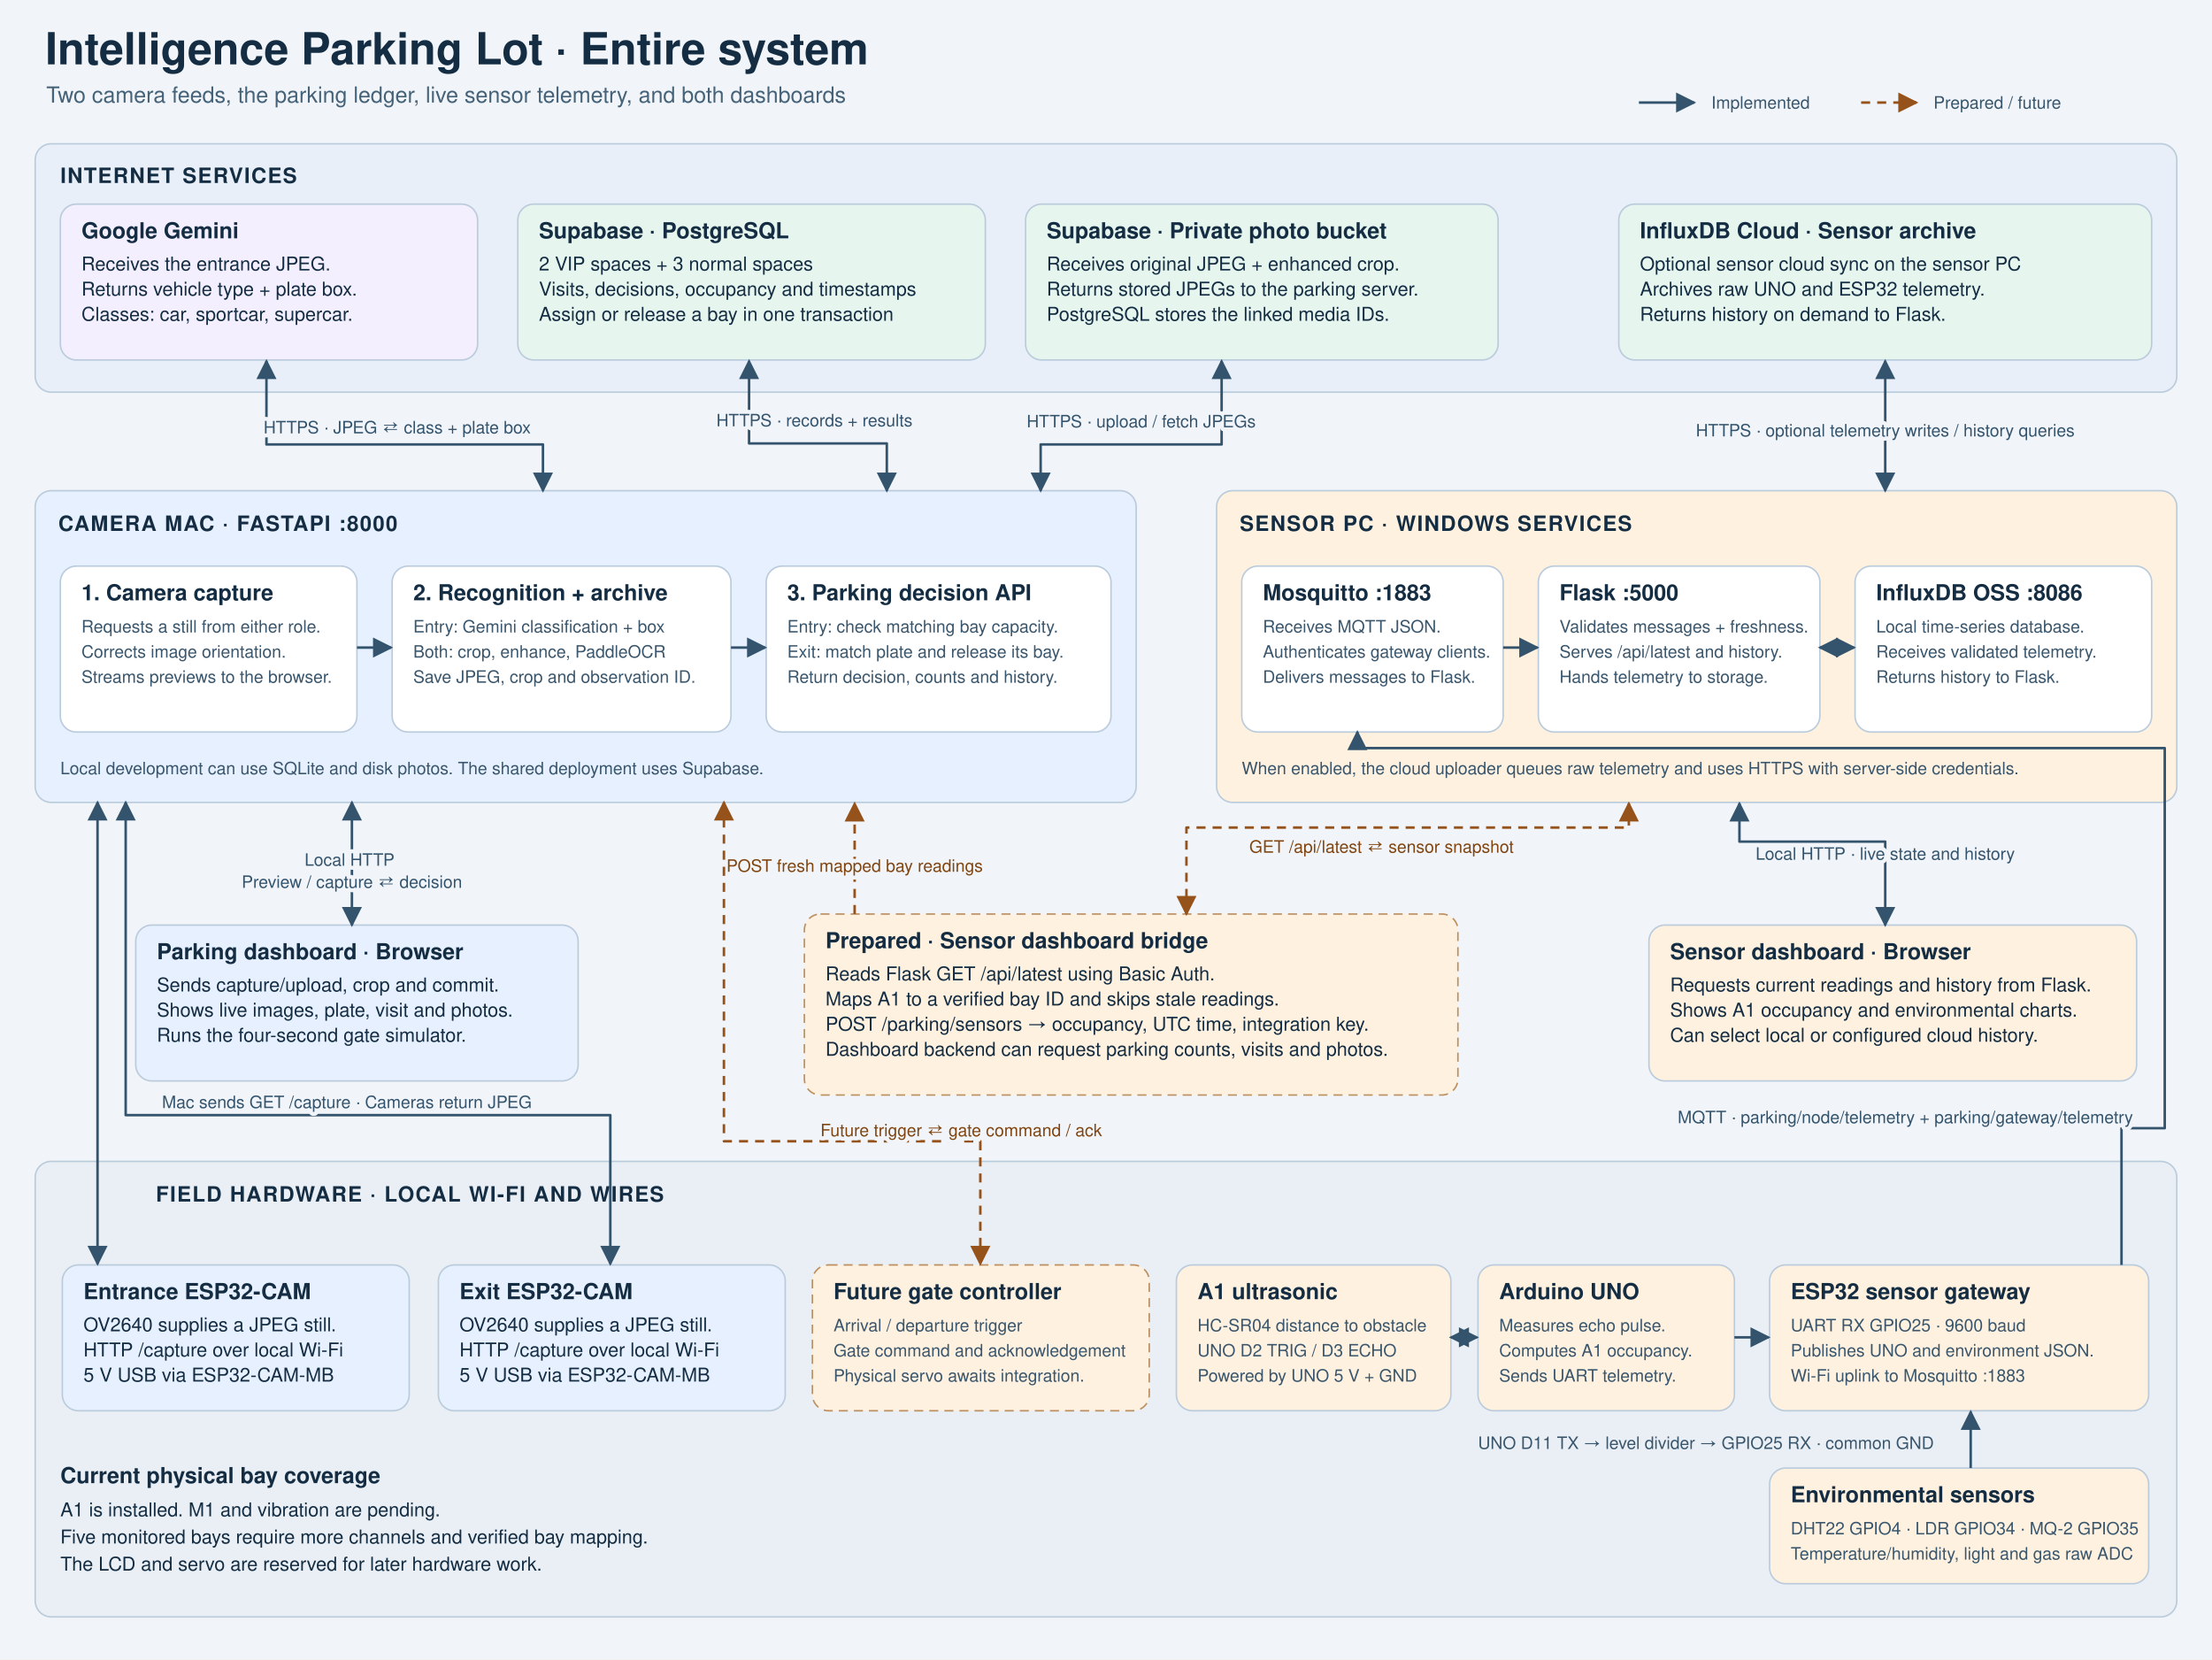
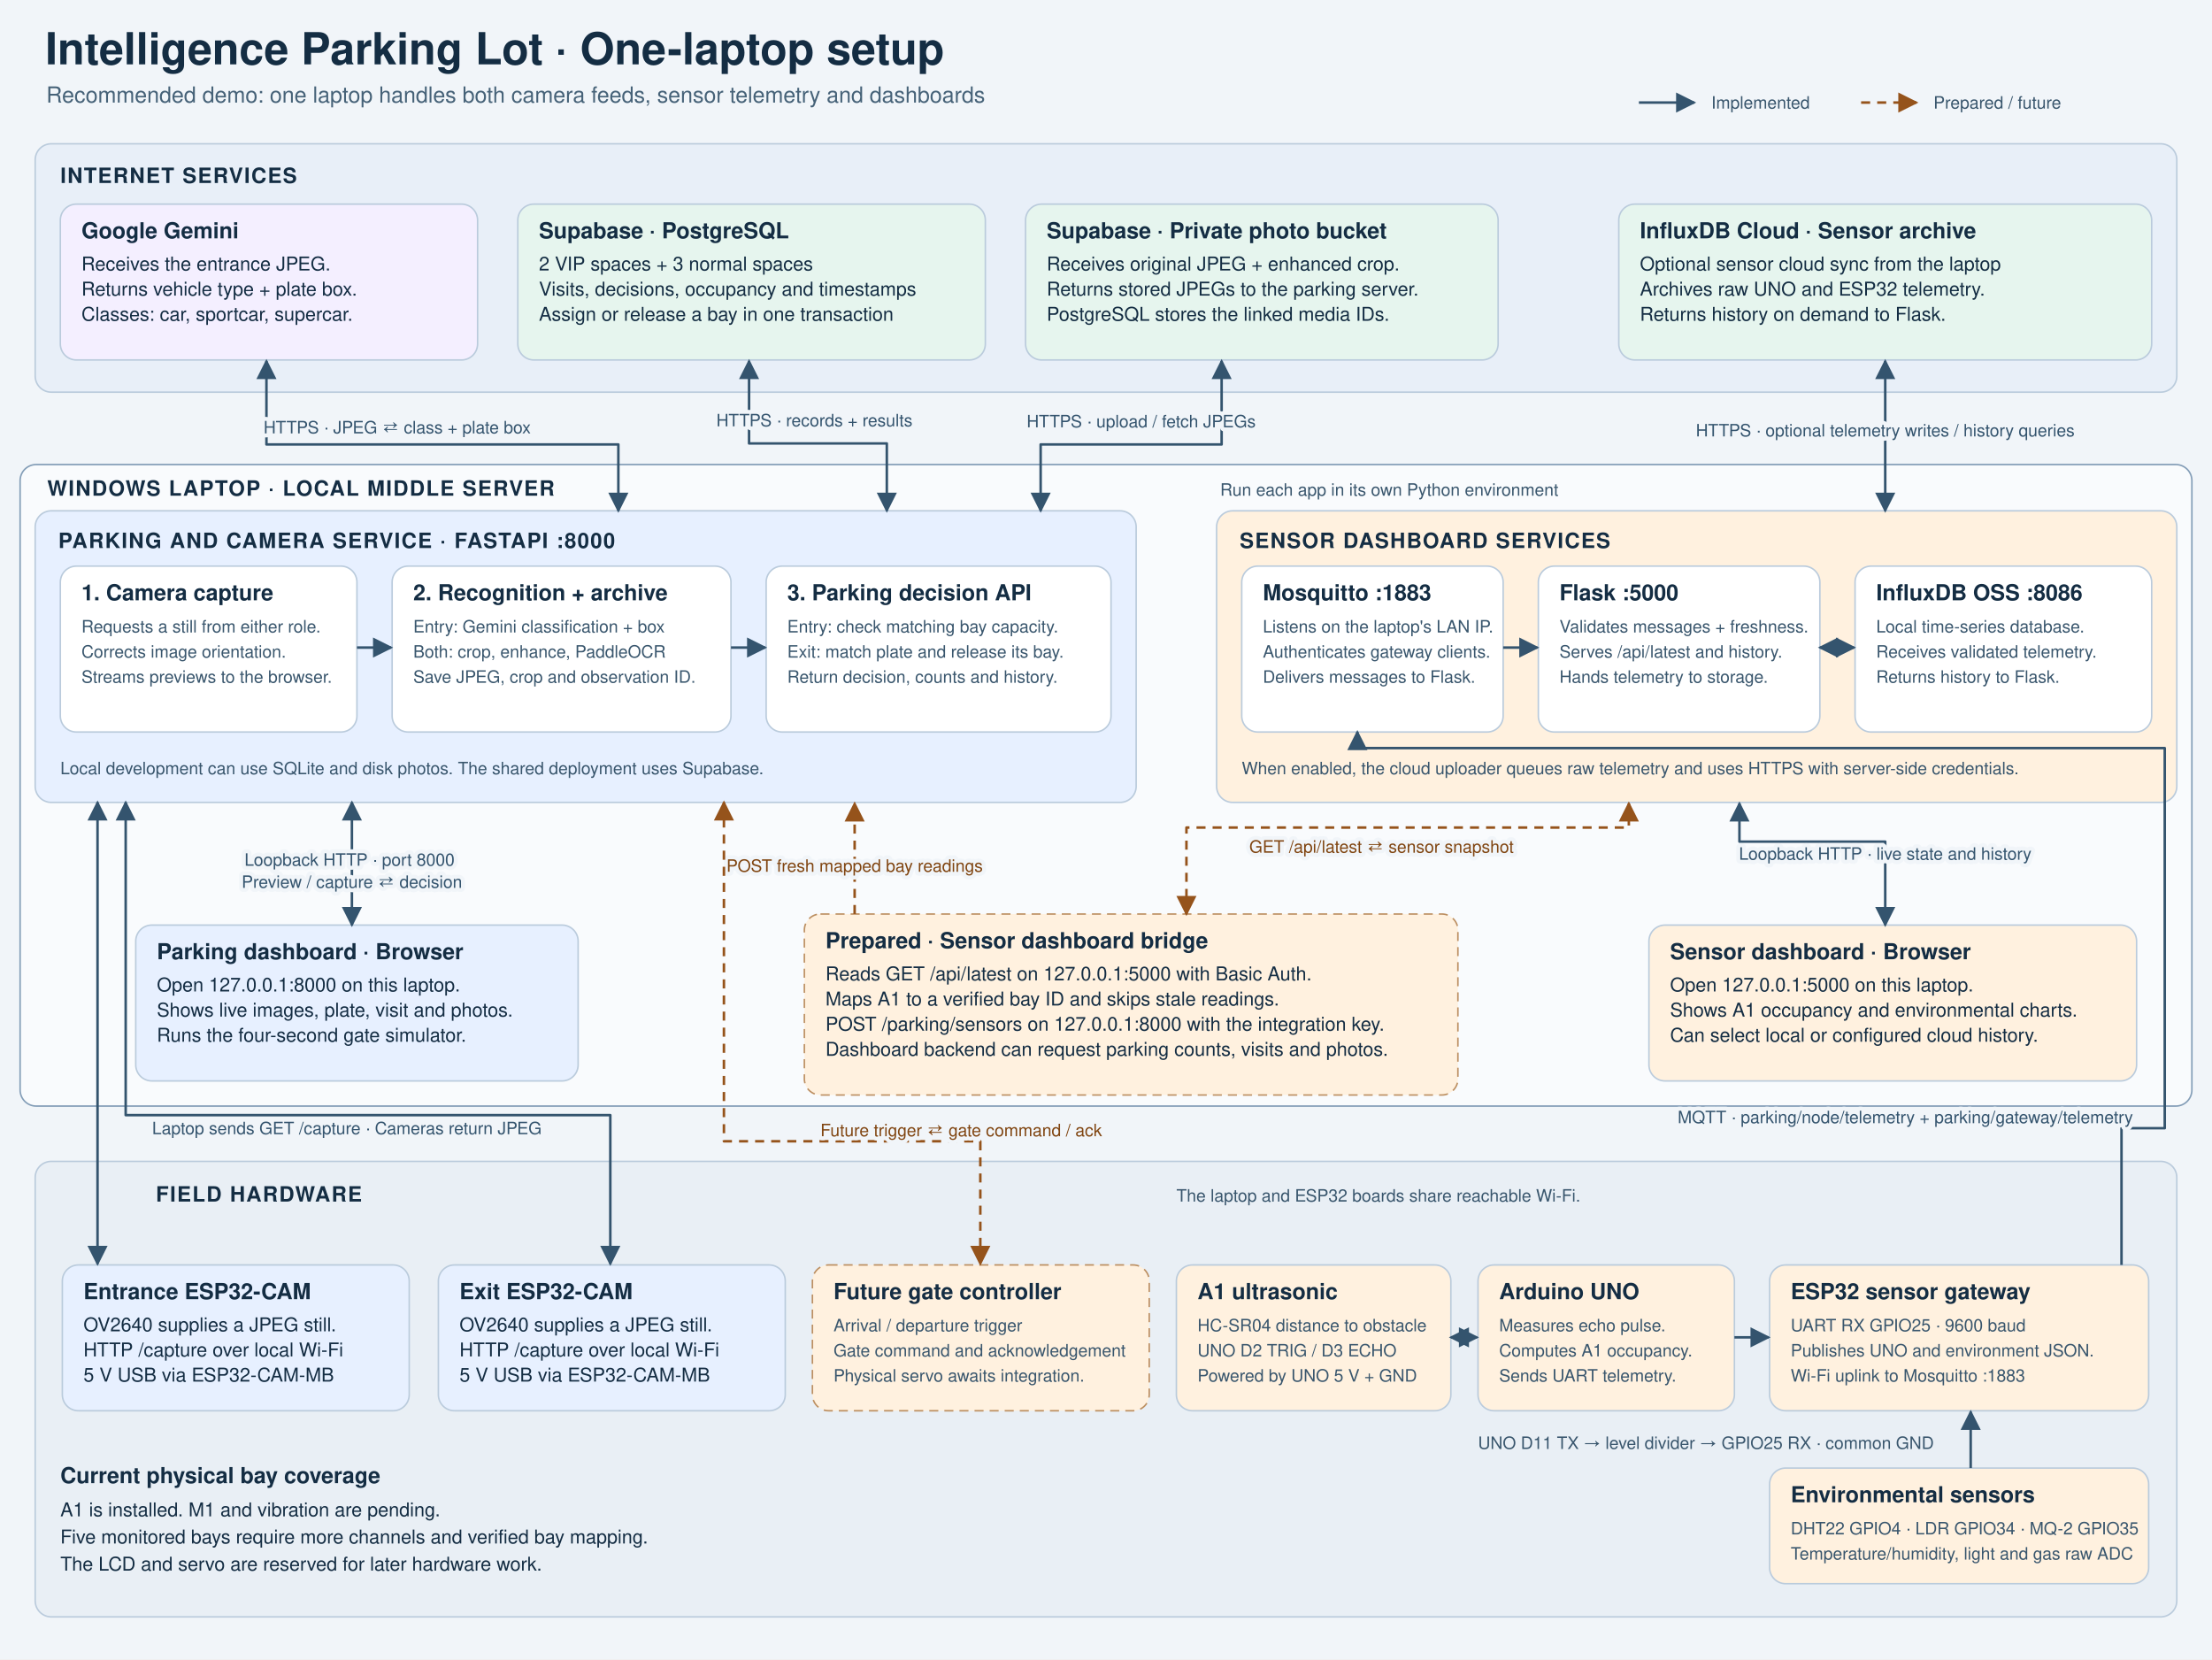
<svg xmlns="http://www.w3.org/2000/svg" width="2200" height="1650" viewBox="0 0 2200 1650">
  <defs>
    <marker id="arrow" viewBox="0 0 10 10" refX="9" refY="5" markerWidth="8" markerHeight="8" orient="auto-start-reverse">
      <path d="M0 0 L10 5 L0 10z" fill="#34546e" />
    </marker>
    <marker id="pending" viewBox="0 0 10 10" refX="9" refY="5" markerWidth="8" markerHeight="8" orient="auto-start-reverse">
      <path d="M0 0 L10 5 L0 10z" fill="#95531b" />
    </marker>
  </defs>
  <rect width="2200" height="1650" fill="#f1f5f9" />
  <style>
  text{font-family:Helvetica,Arial,sans-serif;fill:#142d43}
  .title{font-size:44px;font-weight:700}.subtitle{font-size:22px;fill:#466278}
  .section{font-size:21px;font-weight:700;letter-spacing:1.2px}
  .head{font-size:22px;font-weight:700}.body{font-size:19px}
  .small{font-size:17px;fill:#39566d}
  .label,.pending-label{font-size:17px;paint-order:stroke;stroke:#f1f5f9;stroke-width:8px;stroke-linejoin:round}
  .label{fill:#34546e}.pending-label{fill:#804511}
</style>
  <text x="45" y="64" class="title" text-anchor="start">
-     <tspan x="45" dy="0">Intelligence Parking Lot · Entire system</tspan>
+     <tspan x="45" dy="0">Intelligence Parking Lot · One-laptop setup</tspan>
  </text>
  <text x="46" y="102" class="subtitle" text-anchor="start">
-     <tspan x="46" dy="0">Two camera feeds, the parking ledger, live sensor telemetry, and both dashboards</tspan>
+     <tspan x="46" dy="0">Recommended demo: one laptop handles both camera feeds, sensor telemetry and dashboards</tspan>
  </text>
  <polyline points="1630,102 1685,102" fill="none" stroke="#34546e" stroke-width="2.5" stroke-linejoin="round" marker-end="url(#arrow)" />
  <text x="1702" y="108" class="small" text-anchor="start">
    <tspan x="1702" dy="0">Implemented</tspan>
  </text>
  <polyline points="1851,102 1906,102" fill="none" stroke="#95531b" stroke-width="2.5" stroke-linejoin="round" marker-end="url(#pending)" stroke-dasharray="9 7" />
  <text x="1923" y="108" class="small" text-anchor="start">
    <tspan x="1923" dy="0">Prepared / future</tspan>
  </text>
  <rect x="35" y="143" width="2130" height="247" rx="16" fill="#e8eff8" stroke="#bacbdc" stroke-width="1.5" />
  <text x="60" y="182" class="section" text-anchor="start">
    <tspan x="60" dy="0">INTERNET SERVICES</tspan>
  </text>
  <rect x="60" y="203" width="415" height="155" rx="16" fill="#f4efff" stroke="#bacbdc" stroke-width="1.5" />
  <text x="81" y="237" class="head" text-anchor="start">
    <tspan x="81" dy="0">Google Gemini</tspan>
  </text>
  <text x="81" y="269" class="body" text-anchor="start">
    <tspan x="81" dy="0">Receives the entrance JPEG.</tspan>
    <tspan x="81" dy="25">Returns vehicle type + plate box.</tspan>
    <tspan x="81" dy="25">Classes: car, sportcar, supercar.</tspan>
  </text>
  <rect x="515" y="203" width="465" height="155" rx="16" fill="#e6f5ee" stroke="#bacbdc" stroke-width="1.5" />
  <text x="536" y="237" class="head" text-anchor="start">
    <tspan x="536" dy="0">Supabase · PostgreSQL</tspan>
  </text>
  <text x="536" y="269" class="body" text-anchor="start">
    <tspan x="536" dy="0">2 VIP spaces + 3 normal spaces</tspan>
    <tspan x="536" dy="25">Visits, decisions, occupancy and timestamps</tspan>
    <tspan x="536" dy="25">Assign or release a bay in one transaction</tspan>
  </text>
  <rect x="1020" y="203" width="470" height="155" rx="16" fill="#e6f5ee" stroke="#bacbdc" stroke-width="1.5" />
  <text x="1041" y="237" class="head" text-anchor="start">
    <tspan x="1041" dy="0">Supabase · Private photo bucket</tspan>
  </text>
  <text x="1041" y="269" class="body" text-anchor="start">
    <tspan x="1041" dy="0">Receives original JPEG + enhanced crop.</tspan>
    <tspan x="1041" dy="25">Returns stored JPEGs to the parking server.</tspan>
    <tspan x="1041" dy="25">PostgreSQL stores the linked media IDs.</tspan>
  </text>
  <rect x="1610" y="203" width="530" height="155" rx="16" fill="#e6f5ee" stroke="#bacbdc" stroke-width="1.5" />
  <text x="1631" y="237" class="head" text-anchor="start">
    <tspan x="1631" dy="0">InfluxDB Cloud · Sensor archive</tspan>
  </text>
  <text x="1631" y="269" class="body" text-anchor="start">
-     <tspan x="1631" dy="0">Optional sensor cloud sync on the sensor PC</tspan>
+     <tspan x="1631" dy="0">Optional sensor cloud sync from the laptop</tspan>
    <tspan x="1631" dy="25">Archives raw UNO and ESP32 telemetry.</tspan>
    <tspan x="1631" dy="25">Returns history on demand to Flask.</tspan>
  </text>
-   <rect x="35" y="488" width="1095" height="310" rx="16" fill="#e7f0ff" stroke="#bacbdc" stroke-width="1.5" />
-   <text x="58" y="528" class="section" text-anchor="start">
-     <tspan x="58" dy="0">CAMERA MAC  ·  FASTAPI  :8000</tspan>
+   <rect x="20" y="462" width="2160" height="638" rx="16" fill="#f9fbfd" stroke="#839db7" stroke-width="1.5" />
+   <text x="47" y="493" class="section" text-anchor="start">
+     <tspan x="47" dy="0">WINDOWS LAPTOP  ·  LOCAL MIDDLE SERVER</tspan>
+   </text>
+   <text x="1550" y="493" class="small" text-anchor="end">
+     <tspan x="1550" dy="0">Run each app in its own Python environment</tspan>
+   </text>
+   <rect x="35" y="508" width="1095" height="290" rx="16" fill="#e7f0ff" stroke="#bacbdc" stroke-width="1.5" />
+   <text x="58" y="545" class="section" text-anchor="start">
+     <tspan x="58" dy="0">PARKING AND CAMERA SERVICE  ·  FASTAPI  :8000</tspan>
  </text>
  <rect x="60" y="563" width="295" height="165" rx="16" fill="#ffffff" stroke="#bacbdc" stroke-width="1.5" />
  <text x="81" y="597" class="head" text-anchor="start">
    <tspan x="81" dy="0">1. Camera capture</tspan>
  </text>
  <text x="81" y="629" class="small" text-anchor="start">
    <tspan x="81" dy="0">Requests a still from either role.</tspan>
    <tspan x="81" dy="25">Corrects image orientation.</tspan>
    <tspan x="81" dy="25">Streams previews to the browser.</tspan>
  </text>
  <rect x="390" y="563" width="337" height="165" rx="16" fill="#ffffff" stroke="#bacbdc" stroke-width="1.5" />
  <text x="411" y="597" class="head" text-anchor="start">
    <tspan x="411" dy="0">2. Recognition + archive</tspan>
  </text>
  <text x="411" y="629" class="small" text-anchor="start">
    <tspan x="411" dy="0">Entry: Gemini classification + box</tspan>
    <tspan x="411" dy="25">Both: crop, enhance, PaddleOCR</tspan>
    <tspan x="411" dy="25">Save JPEG, crop and observation ID.</tspan>
  </text>
  <rect x="762" y="563" width="343" height="165" rx="16" fill="#ffffff" stroke="#bacbdc" stroke-width="1.5" />
  <text x="783" y="597" class="head" text-anchor="start">
    <tspan x="783" dy="0">3. Parking decision API</tspan>
  </text>
  <text x="783" y="629" class="small" text-anchor="start">
    <tspan x="783" dy="0">Entry: check matching bay capacity.</tspan>
    <tspan x="783" dy="25">Exit: match plate and release its bay.</tspan>
    <tspan x="783" dy="25">Return decision, counts and history.</tspan>
  </text>
  <polyline points="355,644 389,644" fill="none" stroke="#34546e" stroke-width="2.5" stroke-linejoin="round" marker-end="url(#arrow)" />
  <polyline points="727,644 761,644" fill="none" stroke="#34546e" stroke-width="2.5" stroke-linejoin="round" marker-end="url(#arrow)" />
  <text x="60" y="770" class="small" text-anchor="start">
    <tspan x="60" dy="0">Local development can use SQLite and disk photos. The shared deployment uses Supabase.</tspan>
  </text>
-   <rect x="1210" y="488" width="955" height="310" rx="16" fill="#fff1df" stroke="#bacbdc" stroke-width="1.5" />
-   <text x="1233" y="528" class="section" text-anchor="start">
-     <tspan x="1233" dy="0">SENSOR PC  ·  WINDOWS SERVICES</tspan>
+   <rect x="1210" y="508" width="955" height="290" rx="16" fill="#fff1df" stroke="#bacbdc" stroke-width="1.5" />
+   <text x="1233" y="545" class="section" text-anchor="start">
+     <tspan x="1233" dy="0">SENSOR DASHBOARD SERVICES</tspan>
  </text>
  <rect x="1235" y="563" width="260" height="165" rx="16" fill="#ffffff" stroke="#bacbdc" stroke-width="1.5" />
  <text x="1256" y="597" class="head" text-anchor="start">
    <tspan x="1256" dy="0">Mosquitto :1883</tspan>
  </text>
  <text x="1256" y="629" class="small" text-anchor="start">
-     <tspan x="1256" dy="0">Receives MQTT JSON.</tspan>
+     <tspan x="1256" dy="0">Listens on the laptop's LAN IP.</tspan>
    <tspan x="1256" dy="25">Authenticates gateway clients.</tspan>
    <tspan x="1256" dy="25">Delivers messages to Flask.</tspan>
  </text>
  <rect x="1530" y="563" width="280" height="165" rx="16" fill="#ffffff" stroke="#bacbdc" stroke-width="1.5" />
  <text x="1551" y="597" class="head" text-anchor="start">
    <tspan x="1551" dy="0">Flask :5000</tspan>
  </text>
  <text x="1551" y="629" class="small" text-anchor="start">
    <tspan x="1551" dy="0">Validates messages + freshness.</tspan>
    <tspan x="1551" dy="25">Serves /api/latest and history.</tspan>
    <tspan x="1551" dy="25">Hands telemetry to storage.</tspan>
  </text>
  <rect x="1845" y="563" width="295" height="165" rx="16" fill="#ffffff" stroke="#bacbdc" stroke-width="1.5" />
  <text x="1866" y="597" class="head" text-anchor="start">
    <tspan x="1866" dy="0">InfluxDB OSS :8086</tspan>
  </text>
  <text x="1866" y="629" class="small" text-anchor="start">
    <tspan x="1866" dy="0">Local time-series database.</tspan>
    <tspan x="1866" dy="25">Receives validated telemetry.</tspan>
    <tspan x="1866" dy="25">Returns history to Flask.</tspan>
  </text>
  <polyline points="1495,644 1529,644" fill="none" stroke="#34546e" stroke-width="2.5" stroke-linejoin="round" marker-end="url(#arrow)" />
  <polyline points="1810,644 1844,644" fill="none" stroke="#34546e" stroke-width="2.5" stroke-linejoin="round" marker-end="url(#arrow)" marker-start="url(#arrow)" />
  <text x="1235" y="770" class="small" text-anchor="start">
    <tspan x="1235" dy="0">When enabled, the cloud uploader queues raw telemetry and uses HTTPS with server-side credentials.</tspan>
  </text>
-   <polyline points="540,488 540,442 265,442 265,359" fill="none" stroke="#34546e" stroke-width="2.5" stroke-linejoin="round" marker-end="url(#arrow)" marker-start="url(#arrow)" />
+   <polyline points="615,508 615,442 265,442 265,359" fill="none" stroke="#34546e" stroke-width="2.5" stroke-linejoin="round" marker-end="url(#arrow)" marker-start="url(#arrow)" />
  <text x="395" y="431" class="label" text-anchor="middle">
    <tspan x="395" dy="0">HTTPS · JPEG ⇄ class + plate box</tspan>
  </text>
-   <polyline points="882,488 882,441 745,441 745,359" fill="none" stroke="#34546e" stroke-width="2.5" stroke-linejoin="round" marker-end="url(#arrow)" marker-start="url(#arrow)" />
+   <polyline points="882,508 882,441 745,441 745,359" fill="none" stroke="#34546e" stroke-width="2.5" stroke-linejoin="round" marker-end="url(#arrow)" marker-start="url(#arrow)" />
  <text x="810" y="424" class="label" text-anchor="middle">
    <tspan x="810" dy="0">HTTPS · records + results</tspan>
  </text>
-   <polyline points="1035,488 1035,442 1215,442 1215,359" fill="none" stroke="#34546e" stroke-width="2.5" stroke-linejoin="round" marker-end="url(#arrow)" marker-start="url(#arrow)" />
+   <polyline points="1035,508 1035,442 1215,442 1215,359" fill="none" stroke="#34546e" stroke-width="2.5" stroke-linejoin="round" marker-end="url(#arrow)" marker-start="url(#arrow)" />
  <text x="1135" y="425" class="label" text-anchor="middle">
    <tspan x="1135" dy="0">HTTPS · upload / fetch JPEGs</tspan>
  </text>
-   <polyline points="1875,488 1875,359" fill="none" stroke="#34546e" stroke-width="2.5" stroke-linejoin="round" marker-end="url(#arrow)" marker-start="url(#arrow)" />
+   <polyline points="1875,508 1875,359" fill="none" stroke="#34546e" stroke-width="2.5" stroke-linejoin="round" marker-end="url(#arrow)" marker-start="url(#arrow)" />
  <text x="1875" y="434" class="label" text-anchor="middle">
    <tspan x="1875" dy="0">HTTPS · optional telemetry writes / history queries</tspan>
  </text>
  <rect x="135" y="920" width="440" height="155" rx="16" fill="#e7f0ff" stroke="#bacbdc" stroke-width="1.5" />
  <text x="156" y="954" class="head" text-anchor="start">
    <tspan x="156" dy="0">Parking dashboard · Browser</tspan>
  </text>
  <text x="156" y="986" class="body" text-anchor="start">
-     <tspan x="156" dy="0">Sends capture/upload, crop and commit.</tspan>
+     <tspan x="156" dy="0">Open 127.0.0.1:8000 on this laptop.</tspan>
    <tspan x="156" dy="25">Shows live images, plate, visit and photos.</tspan>
    <tspan x="156" dy="25">Runs the four-second gate simulator.</tspan>
  </text>
  <rect x="800" y="909" width="650" height="180" rx="16" fill="#fff1df" stroke="#bc8f61" stroke-width="1.5" stroke-dasharray="9 6" />
  <text x="821" y="943" class="head" text-anchor="start">
    <tspan x="821" dy="0">Prepared · Sensor dashboard bridge</tspan>
  </text>
  <text x="821" y="975" class="body" text-anchor="start">
-     <tspan x="821" dy="0">Reads Flask GET /api/latest using Basic Auth.</tspan>
+     <tspan x="821" dy="0">Reads GET /api/latest on 127.0.0.1:5000 with Basic Auth.</tspan>
    <tspan x="821" dy="25">Maps A1 to a verified bay ID and skips stale readings.</tspan>
-     <tspan x="821" dy="25">POST /parking/sensors → occupancy, UTC time, integration key.</tspan>
+     <tspan x="821" dy="25">POST /parking/sensors on 127.0.0.1:8000 with the integration key.</tspan>
    <tspan x="821" dy="25">Dashboard backend can request parking counts, visits and photos.</tspan>
  </text>
  <rect x="1640" y="920" width="485" height="155" rx="16" fill="#fff1df" stroke="#bacbdc" stroke-width="1.5" />
  <text x="1661" y="954" class="head" text-anchor="start">
    <tspan x="1661" dy="0">Sensor dashboard · Browser</tspan>
  </text>
  <text x="1661" y="986" class="body" text-anchor="start">
-     <tspan x="1661" dy="0">Requests current readings and history from Flask.</tspan>
+     <tspan x="1661" dy="0">Open 127.0.0.1:5000 on this laptop.</tspan>
    <tspan x="1661" dy="25">Shows A1 occupancy and environmental charts.</tspan>
    <tspan x="1661" dy="25">Can select local or configured cloud history.</tspan>
  </text>
  <polyline points="350,920 350,798" fill="none" stroke="#34546e" stroke-width="2.5" stroke-linejoin="round" marker-end="url(#arrow)" marker-start="url(#arrow)" />
  <text x="350" y="861" class="label" text-anchor="middle">
-     <tspan x="350" dy="0">Local HTTP</tspan>
+     <tspan x="350" dy="0">Loopback HTTP · port 8000</tspan>
    <tspan x="350" dy="22">Preview / capture ⇄ decision</tspan>
  </text>
  <polyline points="1875,920 1875,837 1730,837 1730,799" fill="none" stroke="#34546e" stroke-width="2.5" stroke-linejoin="round" marker-end="url(#arrow)" marker-start="url(#arrow)" />
  <text x="1875" y="855" class="label" text-anchor="middle">
-     <tspan x="1875" dy="0">Local HTTP · live state and history</tspan>
+     <tspan x="1875" dy="0">Loopback HTTP · live state and history</tspan>
  </text>
  <polyline points="1180,909 1180,823 1620,823 1620,799" fill="none" stroke="#95531b" stroke-width="2.5" stroke-linejoin="round" marker-end="url(#pending)" marker-start="url(#pending)" stroke-dasharray="9 7" />
  <text x="1374" y="848" class="pending-label" text-anchor="middle">
    <tspan x="1374" dy="0">GET /api/latest ⇄ sensor snapshot</tspan>
  </text>
  <polyline points="850,909 850,799" fill="none" stroke="#95531b" stroke-width="2.5" stroke-linejoin="round" marker-end="url(#pending)" stroke-dasharray="9 7" />
  <text x="850" y="867" class="pending-label" text-anchor="middle">
    <tspan x="850" dy="0">POST fresh mapped bay readings</tspan>
  </text>
  <rect x="35" y="1155" width="2130" height="453" rx="16" fill="#e9eff5" stroke="#bacbdc" stroke-width="1.5" />
  <text x="155" y="1195" class="section" text-anchor="start">
-     <tspan x="155" dy="0">FIELD HARDWARE  ·  LOCAL WI-FI AND WIRES</tspan>
+     <tspan x="155" dy="0">FIELD HARDWARE</tspan>
+   </text>
+   <text x="1170" y="1195" class="small" text-anchor="start">
+     <tspan x="1170" dy="0">The laptop and ESP32 boards share reachable Wi-Fi.</tspan>
  </text>
  <rect x="62" y="1258" width="345" height="145" rx="16" fill="#e7f0ff" stroke="#bacbdc" stroke-width="1.5" />
  <text x="83" y="1292" class="head" text-anchor="start">
    <tspan x="83" dy="0">Entrance ESP32-CAM</tspan>
  </text>
  <text x="83" y="1324" class="body" text-anchor="start">
    <tspan x="83" dy="0">OV2640 supplies a JPEG still.</tspan>
    <tspan x="83" dy="25">HTTP /capture over local Wi-Fi</tspan>
    <tspan x="83" dy="25">5 V USB via ESP32-CAM-MB</tspan>
  </text>
  <rect x="436" y="1258" width="345" height="145" rx="16" fill="#e7f0ff" stroke="#bacbdc" stroke-width="1.5" />
  <text x="457" y="1292" class="head" text-anchor="start">
    <tspan x="457" dy="0">Exit ESP32-CAM</tspan>
  </text>
  <text x="457" y="1324" class="body" text-anchor="start">
    <tspan x="457" dy="0">OV2640 supplies a JPEG still.</tspan>
    <tspan x="457" dy="25">HTTP /capture over local Wi-Fi</tspan>
    <tspan x="457" dy="25">5 V USB via ESP32-CAM-MB</tspan>
  </text>
  <rect x="808" y="1258" width="335" height="145" rx="16" fill="#fff1df" stroke="#bc8f61" stroke-width="1.5" stroke-dasharray="9 6" />
  <text x="829" y="1292" class="head" text-anchor="start">
    <tspan x="829" dy="0">Future gate controller</tspan>
  </text>
  <text x="829" y="1324" class="small" text-anchor="start">
    <tspan x="829" dy="0">Arrival / departure trigger</tspan>
    <tspan x="829" dy="25">Gate command and acknowledgement</tspan>
    <tspan x="829" dy="25">Physical servo awaits integration.</tspan>
  </text>
  <rect x="1170" y="1258" width="273" height="145" rx="16" fill="#fff1df" stroke="#bacbdc" stroke-width="1.5" />
  <text x="1191" y="1292" class="head" text-anchor="start">
    <tspan x="1191" dy="0">A1 ultrasonic</tspan>
  </text>
  <text x="1191" y="1324" class="small" text-anchor="start">
    <tspan x="1191" dy="0">HC-SR04 distance to obstacle</tspan>
    <tspan x="1191" dy="25">UNO D2 TRIG / D3 ECHO</tspan>
    <tspan x="1191" dy="25">Powered by UNO 5 V + GND</tspan>
  </text>
  <rect x="1470" y="1258" width="255" height="145" rx="16" fill="#fff1df" stroke="#bacbdc" stroke-width="1.5" />
  <text x="1491" y="1292" class="head" text-anchor="start">
    <tspan x="1491" dy="0">Arduino UNO</tspan>
  </text>
  <text x="1491" y="1324" class="small" text-anchor="start">
    <tspan x="1491" dy="0">Measures echo pulse.</tspan>
    <tspan x="1491" dy="25">Computes A1 occupancy.</tspan>
    <tspan x="1491" dy="25">Sends UART telemetry.</tspan>
  </text>
  <rect x="1760" y="1258" width="377" height="145" rx="16" fill="#fff1df" stroke="#bacbdc" stroke-width="1.5" />
  <text x="1781" y="1292" class="head" text-anchor="start">
    <tspan x="1781" dy="0">ESP32 sensor gateway</tspan>
  </text>
  <text x="1781" y="1324" class="small" text-anchor="start">
    <tspan x="1781" dy="0">UART RX GPIO25 · 9600 baud</tspan>
    <tspan x="1781" dy="25">Publishes UNO and environment JSON.</tspan>
    <tspan x="1781" dy="25">Wi-Fi uplink to Mosquitto :1883</tspan>
  </text>
  <rect x="1760" y="1460" width="377" height="115" rx="16" fill="#fff1df" stroke="#bacbdc" stroke-width="1.5" />
  <text x="1781" y="1494" class="head" text-anchor="start">
    <tspan x="1781" dy="0">Environmental sensors</tspan>
  </text>
  <text x="1781" y="1526" class="small" text-anchor="start">
    <tspan x="1781" dy="0">DHT22 GPIO4 · LDR GPIO34 · MQ-2 GPIO35</tspan>
    <tspan x="1781" dy="25">Temperature/humidity, light and gas raw ADC</tspan>
  </text>
  <polyline points="97,798 97,1257" fill="none" stroke="#34546e" stroke-width="2.5" stroke-linejoin="round" marker-end="url(#arrow)" marker-start="url(#arrow)" />
  <polyline points="125,798 125,1109 607,1109 607,1257" fill="none" stroke="#34546e" stroke-width="2.5" stroke-linejoin="round" marker-end="url(#arrow)" marker-start="url(#arrow)" />
-   <text x="345" y="1102" class="label" text-anchor="middle">
-     <tspan x="345" dy="0">Mac sends GET /capture · Cameras return JPEG</tspan>
+   <text x="345" y="1128" class="label" text-anchor="middle">
+     <tspan x="345" dy="0">Laptop sends GET /capture · Cameras return JPEG</tspan>
  </text>
  <polyline points="1443,1330 1469,1330" fill="none" stroke="#34546e" stroke-width="2.5" stroke-linejoin="round" marker-end="url(#arrow)" marker-start="url(#arrow)" />
  <polyline points="1725,1330 1759,1330" fill="none" stroke="#34546e" stroke-width="2.5" stroke-linejoin="round" marker-end="url(#arrow)" />
  <text x="1470" y="1441" class="small" text-anchor="start">
    <tspan x="1470" dy="0">UNO D11 TX → level divider → GPIO25 RX · common GND</tspan>
  </text>
  <polyline points="1960,1460 1960,1404" fill="none" stroke="#34546e" stroke-width="2.5" stroke-linejoin="round" marker-end="url(#arrow)" />
  <polyline points="2110,1258 2110,1122 2153,1122 2153,744 1350,744 1350,728" fill="none" stroke="#34546e" stroke-width="2.5" stroke-linejoin="round" marker-end="url(#arrow)" />
  <text x="1895" y="1117" class="label" text-anchor="middle">
    <tspan x="1895" dy="0">MQTT · parking/node/telemetry + parking/gateway/telemetry</tspan>
  </text>
  <polyline points="720,798 720,1135 975,1135 975,1257" fill="none" stroke="#95531b" stroke-width="2.5" stroke-linejoin="round" marker-end="url(#pending)" marker-start="url(#pending)" stroke-dasharray="9 7" />
  <text x="956" y="1130" class="pending-label" text-anchor="middle">
    <tspan x="956" dy="0">Future trigger ⇄ gate command / ack</tspan>
  </text>
  <text x="60" y="1475" class="head" text-anchor="start">
    <tspan x="60" dy="0">Current physical bay coverage</tspan>
  </text>
  <text x="60" y="1508" class="body" text-anchor="start">
    <tspan x="60" dy="0">A1 is installed. M1 and vibration are pending.</tspan>
    <tspan x="60" dy="27">Five monitored bays require more channels and verified bay mapping.</tspan>
    <tspan x="60" dy="27">The LCD and servo are reserved for later hardware work.</tspan>
  </text>
</svg>
